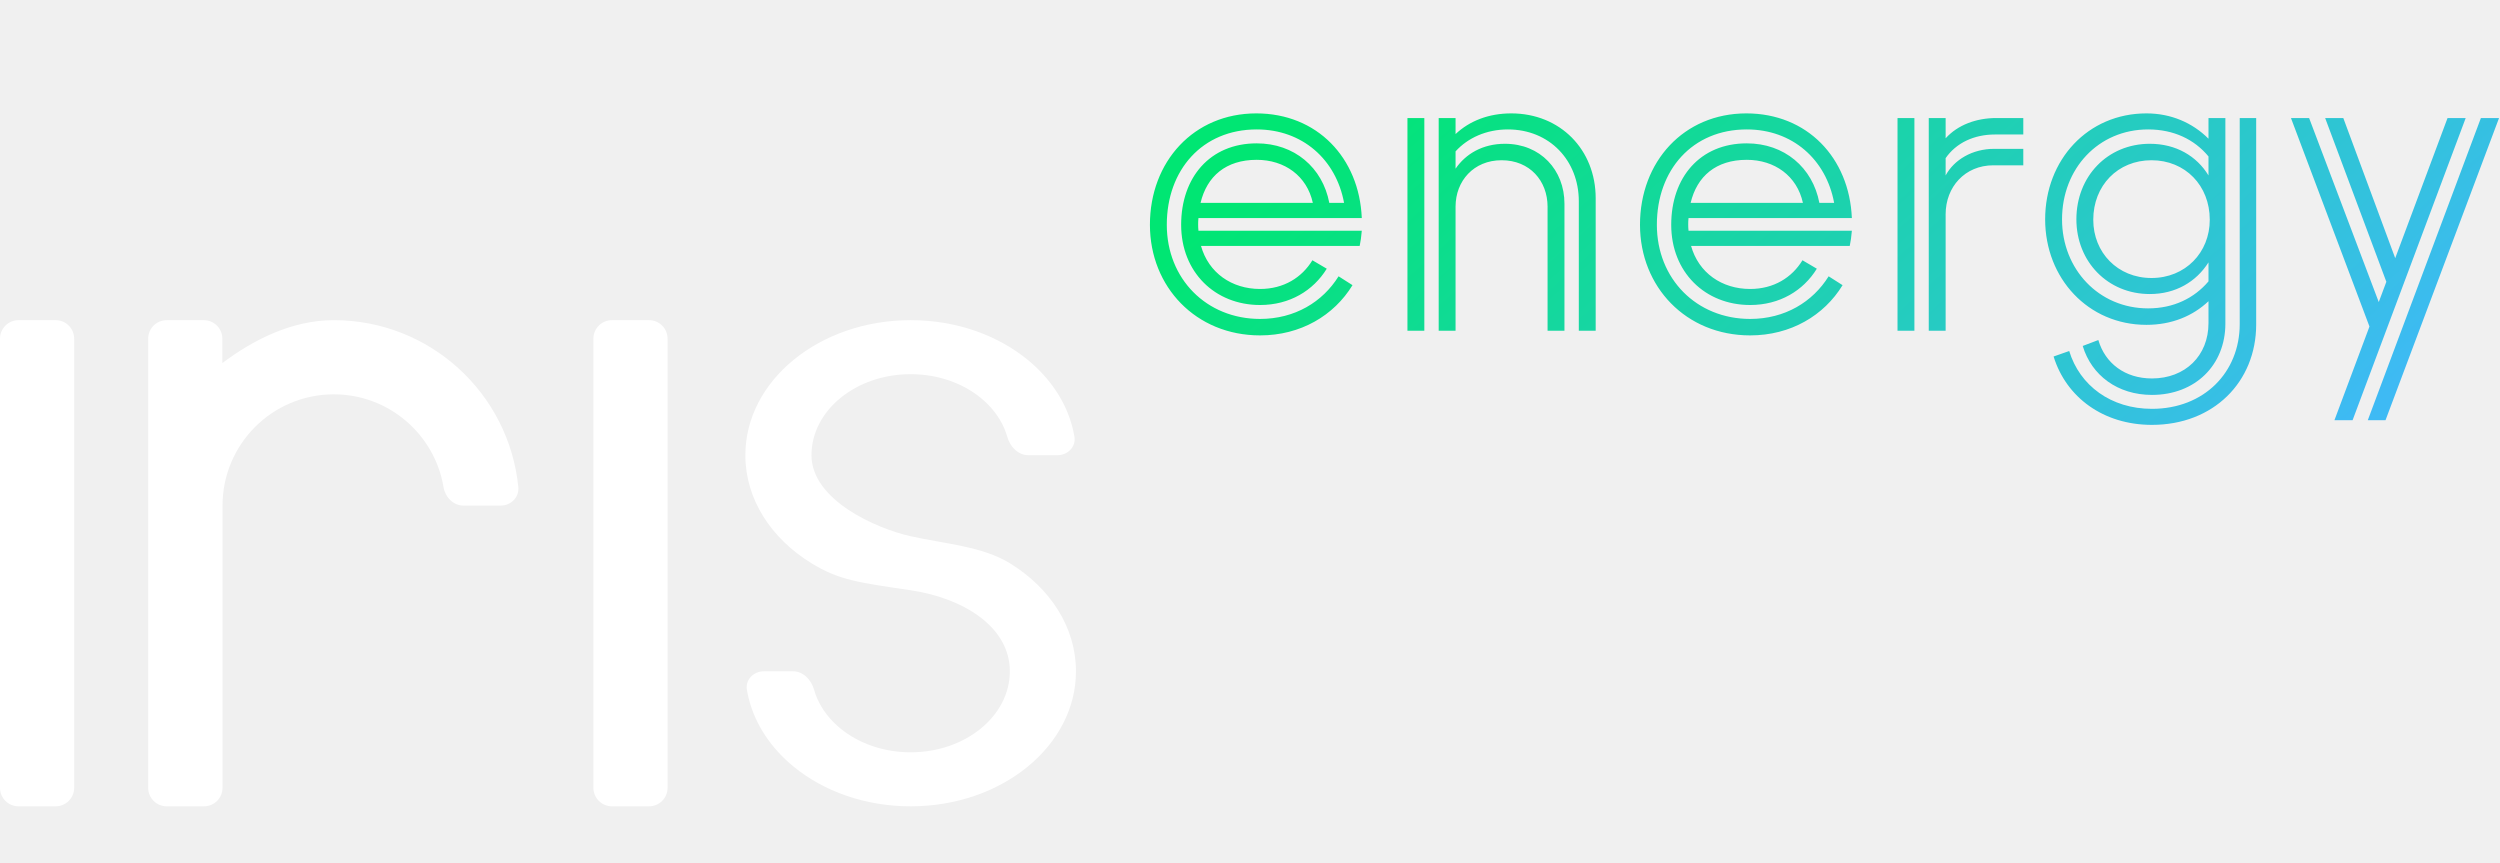
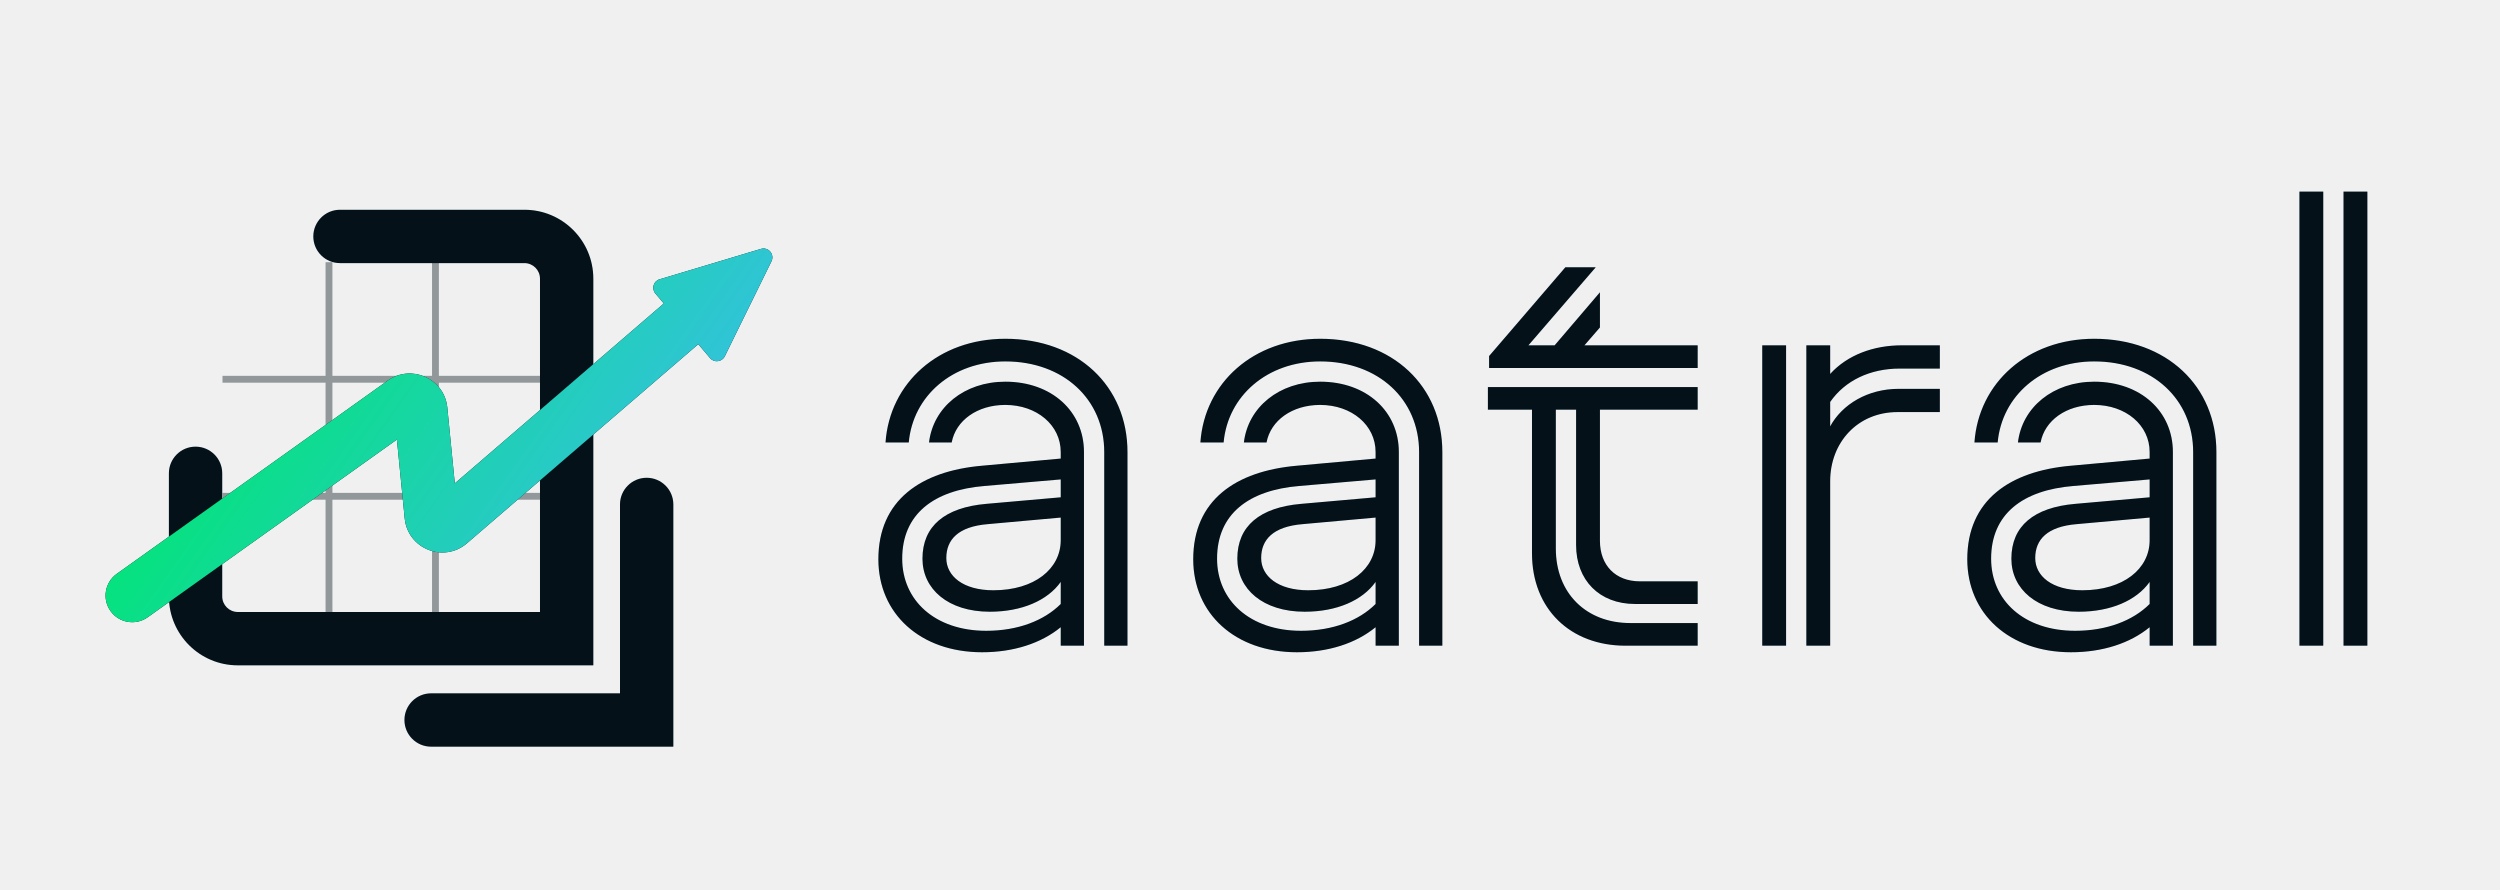
- <svg xmlns="http://www.w3.org/2000/svg" width="281" height="97" viewBox="0 0 281 97" fill="none">
-   <g clip-path="url(#clip0_1300_2233)">
-     <path d="M0 38.07C0 36.919 0.933 35.986 2.084 35.986H6.253C7.404 35.986 8.337 36.919 8.337 38.07V88.547C8.337 89.698 7.404 90.631 6.253 90.631H2.084C0.933 90.631 0 89.698 0 88.547V38.07Z" fill="white" />
-     <path d="M66.698 38.07C66.698 36.919 67.632 35.986 68.783 35.986H72.951C74.103 35.986 75.036 36.919 75.036 38.07V88.547C75.036 89.698 74.103 90.631 72.951 90.631H68.783C67.632 90.631 66.698 89.698 66.698 88.547V38.07Z" fill="white" />
-     <path d="M22.908 35.986H18.74C17.588 35.986 16.655 36.919 16.655 38.07V88.547C16.655 89.698 17.588 90.631 18.74 90.631H18.759H22.908H22.928C24.079 90.631 25.012 89.698 25.012 88.547V56.829C25.012 49.922 30.611 44.323 37.518 44.323C43.718 44.323 48.864 48.834 49.852 54.754C50.042 55.889 50.957 56.829 52.108 56.829H56.277C57.428 56.829 58.372 55.893 58.259 54.748C57.214 44.214 48.327 35.986 37.518 35.986C32.817 35.986 28.48 38.184 24.993 40.809V38.07C24.993 36.919 24.059 35.986 22.908 35.986Z" fill="white" />
-     <path d="M102.358 42.057C96.202 42.057 91.211 46.135 91.211 51.165C91.211 56.195 98.465 59.405 102.358 60.273C106.252 61.14 110.402 61.402 113.508 63.309C118.02 66.078 120.938 70.487 120.938 75.452C120.938 83.835 112.62 90.631 102.358 90.631C97.228 90.631 92.583 88.932 89.221 86.185C86.692 84.12 84.889 81.462 84.151 78.488C84.072 78.171 84.005 77.85 83.951 77.527C83.761 76.391 84.712 75.452 85.863 75.452H89.126C90.278 75.452 91.183 76.402 91.497 77.51C91.591 77.843 91.707 78.17 91.845 78.488C92.405 79.782 93.312 80.941 94.476 81.892C96.493 83.54 99.28 84.559 102.358 84.559C108.515 84.559 113.506 80.482 113.506 75.452C113.506 70.422 108.226 67.212 102.358 66.344C96.491 65.477 94.314 65.215 91.209 63.309C86.697 60.539 83.779 56.131 83.779 51.165C83.779 42.782 92.097 35.986 102.358 35.986C107.489 35.986 112.134 37.685 115.496 40.432C118.024 42.497 119.827 45.155 120.566 48.129C120.645 48.446 120.712 48.767 120.766 49.09C120.956 50.226 120.005 51.165 118.854 51.165H115.59C114.439 51.165 113.533 50.215 113.22 49.107C113.126 48.774 113.009 48.447 112.872 48.129C112.312 46.835 111.404 45.676 110.241 44.725C108.224 43.077 105.437 42.057 102.358 42.057Z" fill="white" />
-     <path d="M134.706 25.933H153.065C153.018 26.55 152.923 27.214 152.828 27.641H134.991C135.845 30.677 138.454 32.48 141.632 32.48C144.289 32.48 146.329 31.199 147.515 29.254L149.128 30.203C147.61 32.67 144.953 34.283 141.632 34.283C136.556 34.283 132.761 30.583 132.761 25.269C132.761 19.956 135.987 16.113 141.253 16.113C145.475 16.113 148.654 18.817 149.413 22.802H151.073C150.172 17.916 146.376 14.548 141.253 14.548C135.133 14.548 131.148 19.102 131.148 25.269C131.148 31.342 135.608 35.848 141.632 35.848C145.523 35.848 148.654 33.951 150.456 31.057L152.022 32.053C149.934 35.469 146.187 37.699 141.632 37.699C134.422 37.699 129.251 32.243 129.251 25.269C129.251 18.153 134.184 12.745 141.206 12.745C148.037 12.745 152.781 17.726 153.065 24.51H134.706C134.659 24.937 134.659 25.506 134.706 25.933ZM141.253 17.964C137.79 17.964 135.655 19.814 134.943 22.802H147.562C146.898 19.766 144.384 17.964 141.253 17.964ZM169.867 12.745C175.37 12.745 179.355 16.825 179.355 22.281V37.177H177.458V22.613C177.458 18.058 174.184 14.548 169.488 14.548C167.068 14.548 164.981 15.497 163.605 17.015V18.96C164.744 17.299 166.641 16.161 169.156 16.161C173.141 16.161 175.845 19.102 175.845 22.897V37.177H173.947V23.229C173.947 20.336 171.955 18.011 168.776 18.011C165.645 18.011 163.605 20.336 163.605 23.229V37.177H161.708V13.267H163.605V15.07C165.171 13.599 167.306 12.745 169.867 12.745ZM158.197 37.177V13.267H160.095V37.177H158.197ZM189.79 25.933H208.15C208.102 26.55 208.007 27.214 207.912 27.641H190.075C190.929 30.677 193.538 32.48 196.717 32.48C199.373 32.48 201.413 31.199 202.599 29.254L204.212 30.203C202.694 32.67 200.037 34.283 196.717 34.283C191.64 34.283 187.845 30.583 187.845 25.269C187.845 19.956 191.071 16.113 196.337 16.113C200.559 16.113 203.738 18.817 204.497 22.802H206.157C205.256 17.916 201.461 14.548 196.337 14.548C190.217 14.548 186.232 19.102 186.232 25.269C186.232 31.342 190.692 35.848 196.717 35.848C200.607 35.848 203.738 33.951 205.54 31.057L207.106 32.053C205.019 35.469 201.271 37.699 196.717 37.699C189.506 37.699 184.335 32.243 184.335 25.269C184.335 18.153 189.268 12.745 196.29 12.745C203.121 12.745 207.865 17.726 208.15 24.51H189.79C189.743 24.937 189.743 25.506 189.79 25.933ZM196.337 17.964C192.874 17.964 190.739 19.814 190.028 22.802H202.647C201.982 19.766 199.468 17.964 196.337 17.964ZM213.281 37.177V13.267H215.179V37.177H213.281ZM224.24 15.117C221.868 15.117 219.875 16.066 218.689 17.774V19.719C219.638 17.964 221.678 16.73 224.145 16.73H227.418V18.58H224.05C220.872 18.58 218.689 21 218.689 24.083V37.177H216.792V13.267H218.689V15.544C220.065 14.026 222.153 13.267 224.382 13.267H227.418V15.117H224.24ZM241.261 36.513C234.714 36.513 229.875 31.294 229.875 24.653C229.875 17.964 234.667 12.745 241.261 12.745C244.012 12.745 246.432 13.789 248.234 15.592V13.267H250.132V36.37C250.132 41.019 246.764 44.388 241.878 44.388C238.035 44.388 235.094 42.205 234.097 38.885L235.853 38.22C236.612 40.83 238.841 42.538 241.878 42.538C245.625 42.538 248.234 39.976 248.234 36.323V33.856C246.479 35.516 244.107 36.513 241.261 36.513ZM251.745 13.267H253.595V36.465C253.595 42.917 248.804 47.756 241.878 47.756C236.422 47.756 232.247 44.672 230.824 40.071L232.579 39.454C233.765 43.344 237.276 45.953 241.878 45.953C247.713 45.953 251.745 41.873 251.745 36.418V13.267ZM241.451 14.548C235.853 14.548 231.773 18.96 231.773 24.653C231.773 30.25 235.9 34.662 241.451 34.662C244.297 34.662 246.622 33.524 248.234 31.626V29.491C246.859 31.674 244.534 33.05 241.64 33.05C236.896 33.05 233.386 29.397 233.386 24.653C233.386 19.814 236.896 16.161 241.64 16.161C244.582 16.161 246.906 17.537 248.234 19.719V17.584C246.669 15.687 244.344 14.548 241.451 14.548ZM248.377 24.7C248.377 20.857 245.625 18.011 241.83 18.011C238.035 18.011 235.283 20.857 235.283 24.7C235.283 28.4 238.035 31.247 241.83 31.247C245.625 31.247 248.377 28.4 248.377 24.7ZM275.104 13.267H277.144L264.43 47.234H262.39L266.328 36.702L257.504 13.267H259.544L267.372 33.951L268.226 31.674L261.347 13.267H263.387L269.222 29.017L275.104 13.267ZM278.852 13.267H280.892L268.131 47.234H266.138L278.852 13.267Z" fill="url(#paint0_linear_1300_2233)" />
+ <svg xmlns="http://www.w3.org/2000/svg" width="464" height="165" viewBox="0 0 464 165" fill="none">
+   <g clip-path="url(#clip0_1425_76)">
+     <g opacity="0.4">
+       <path d="M61.694 69.757H80.188V48.669H81.453V69.757H100.579V71.023H81.453V91.48H100.579V92.745H81.453V113.835H80.188V92.746H61.694V113.835H60.429V92.745H41.303V91.48H60.429V71.023H41.303V69.757H60.429V48.669H61.694V69.757ZM61.694 91.48H80.188V71.023H61.694V91.48Z" fill="url(#paint0_linear_1425_76)" fill-opacity="0.25" />
+       <path d="M61.694 69.757H80.188V48.669H81.453V69.757H100.579V71.023H81.453V91.48H100.579V92.745H81.453V113.835H80.188V92.746H61.694V113.835H60.429V92.745H41.303V91.48H60.429V71.023H41.303V69.757H60.429V48.669H61.694V69.757ZM61.694 91.48H80.188V71.023H61.694V91.48Z" fill="#051118" />
+     </g>
+     <path d="M120.021 88.676C122.755 88.676 124.971 90.892 124.971 93.625V138.581H80.015C77.281 138.581 75.066 136.365 75.065 133.632C75.066 130.899 77.281 128.683 80.015 128.683H115.072V93.625C115.072 90.892 117.288 88.676 120.021 88.676ZM97.334 38.934C104.395 38.934 110.12 44.658 110.12 51.72V123.485H44.133C37.072 123.485 31.347 117.761 31.347 110.699V87.851C31.347 85.117 33.562 82.901 36.296 82.901C39.029 82.902 41.245 85.117 41.245 87.851V110.699C41.245 112.294 42.538 113.586 44.133 113.586H100.222V51.72C100.222 50.125 98.928 48.832 97.334 48.832H63.102C60.368 48.832 58.152 46.616 58.152 43.883C58.152 41.15 60.368 38.934 63.102 38.934H97.334Z" fill="url(#paint1_linear_1425_76)" fill-opacity="0.25" />
+     <path d="M120.021 88.676C122.755 88.676 124.971 90.892 124.971 93.625V138.581H80.015C77.281 138.581 75.066 136.365 75.065 133.632C75.066 130.899 77.281 128.683 80.015 128.683H115.072V93.625C115.072 90.892 117.288 88.676 120.021 88.676ZM97.334 38.934C104.395 38.934 110.12 44.658 110.12 51.72V123.485H44.133C37.072 123.485 31.347 117.761 31.347 110.699V87.851C31.347 85.117 33.562 82.901 36.296 82.901C39.029 82.902 41.245 85.117 41.245 87.851V110.699C41.245 112.294 42.538 113.586 44.133 113.586H100.222V51.72C100.222 50.125 98.928 48.832 97.334 48.832H63.102C60.368 48.832 58.152 46.616 58.152 43.883C58.152 41.15 60.368 38.934 63.102 38.934H97.334Z" fill="#051118" />
+     <path d="M141.229 46.194C142.609 45.781 143.819 47.21 143.183 48.503L134.525 66.123C134.001 67.19 132.553 67.369 131.785 66.462L129.598 63.88L86.662 100.838C82.359 104.541 75.669 101.863 75.11 96.214L73.662 81.582L27.415 114.564C25.189 116.151 22.099 115.634 20.512 113.409C18.924 111.184 19.442 108.093 21.667 106.506L71.974 70.628C76.292 67.548 82.3 70.198 82.993 75.396L83.022 75.646L84.414 89.713L123.202 56.325L121.638 54.477C120.869 53.57 121.284 52.172 122.423 51.831L141.229 46.194Z" fill="#051118" />
+     <path d="M141.229 46.194C142.609 45.781 143.819 47.21 143.183 48.503L134.525 66.123C134.001 67.19 132.553 67.369 131.785 66.462L129.598 63.88L86.662 100.838C82.359 104.541 75.669 101.863 75.11 96.214L73.662 81.582L27.415 114.564C25.189 116.151 22.099 115.634 20.512 113.409C18.924 111.184 19.442 108.093 21.667 106.506L71.974 70.628C76.292 67.548 82.3 70.198 82.993 75.396L83.022 75.646L84.414 89.713L123.202 56.325L121.638 54.477C120.869 53.57 121.284 52.172 122.423 51.831L141.229 46.194Z" fill="url(#paint2_linear_1425_76)" />
+     <path d="M186.585 62.877C200.079 62.877 209.26 71.725 209.26 83.893V119.841H204.946V83.893C204.946 74.159 197.425 67.08 186.585 67.08C176.74 67.08 169.44 73.495 168.666 82.123H164.352C165.126 71.062 174.196 62.877 186.585 62.877ZM186.585 70.841C195.212 70.841 201.185 76.371 201.185 83.893V119.841H196.872V116.412C193.221 119.399 188.133 121.058 182.271 121.058C170.767 121.058 163.025 113.868 163.025 103.803C163.025 92.852 170.878 87.432 182.271 86.437L196.872 85.109V83.893C196.872 78.915 192.447 75.154 186.585 75.154C181.386 75.154 177.404 78.03 176.63 82.123H172.426C173.201 75.597 178.953 70.841 186.585 70.841ZM183.045 117.076C188.908 117.076 193.774 115.196 196.872 112.099V108.006C194.438 111.435 189.682 113.536 183.709 113.536C175.966 113.536 171.21 109.333 171.21 103.692C171.21 97.609 175.413 94.18 183.045 93.516L196.872 92.299V88.981L182.713 90.198C173.311 90.972 167.449 95.396 167.449 103.692C167.449 111.435 173.533 117.076 183.045 117.076ZM196.872 96.06L183.377 97.277C177.846 97.719 175.634 100.153 175.634 103.582C175.634 106.9 178.731 109.554 184.372 109.554C192.005 109.554 196.872 105.572 196.872 100.263V96.06ZM245.023 62.877C258.517 62.877 267.698 71.725 267.698 83.893V119.841H263.384V83.893C263.384 74.159 255.863 67.08 245.023 67.08C235.178 67.08 227.878 73.495 227.104 82.123H222.79C223.564 71.062 232.634 62.877 245.023 62.877ZM245.023 70.841C253.65 70.841 259.623 76.371 259.623 83.893V119.841H255.31V116.412C251.659 119.399 246.571 121.058 240.709 121.058C229.205 121.058 221.463 113.868 221.463 103.803C221.463 92.852 229.316 87.432 240.709 86.437L255.31 85.109V83.893C255.31 78.915 250.885 75.154 245.023 75.154C239.824 75.154 235.842 78.03 235.068 82.123H230.864C231.639 75.597 237.391 70.841 245.023 70.841ZM241.483 117.076C247.346 117.076 252.212 115.196 255.31 112.099V108.006C252.876 111.435 248.12 113.536 242.147 113.536C234.404 113.536 229.648 109.333 229.648 103.692C229.648 97.609 233.851 94.18 241.483 93.516L255.31 92.299V88.981L241.151 90.198C231.749 90.972 225.887 95.396 225.887 103.692C225.887 111.435 231.971 117.076 241.483 117.076ZM255.31 96.06L241.815 97.277C236.284 97.719 234.072 100.153 234.072 103.582C234.072 106.9 237.169 109.554 242.81 109.554C250.443 109.554 255.31 105.572 255.31 100.263V96.06ZM294.072 64.093H315.088V68.297H276.374V66.084L290.532 49.603H296.173L283.674 64.093H288.541L296.948 54.249V60.775L294.072 64.093ZM276.153 76.039V71.836H315.088V76.039H296.948V100.374C296.948 104.909 299.824 107.895 304.359 107.895H315.088V112.099H303.474C296.837 112.099 292.523 107.674 292.523 101.148V76.039H288.762V101.812C288.762 110.108 294.404 115.638 302.589 115.638H315.088V119.841H301.704C291.417 119.841 284.338 112.983 284.338 102.697V76.039H276.153ZM327.072 119.841V64.093H331.496V119.841H327.072ZM352.623 68.407C347.092 68.407 342.447 70.619 339.681 74.601V79.136C341.894 75.044 346.65 72.168 352.402 72.168H360.034V76.482H352.181C344.77 76.482 339.681 82.123 339.681 89.313V119.841H335.257V64.093H339.681V69.403C342.889 65.863 347.756 64.093 352.955 64.093H360.034V68.407H352.623ZM388.687 62.877C402.182 62.877 411.363 71.725 411.363 83.893V119.841H407.049V83.893C407.049 74.159 399.527 67.08 388.687 67.08C378.843 67.08 371.543 73.495 370.768 82.123H366.455C367.229 71.062 376.299 62.877 388.687 62.877ZM388.687 70.841C397.315 70.841 403.288 76.371 403.288 83.893V119.841H398.974V116.412C395.324 119.399 390.236 121.058 384.373 121.058C372.87 121.058 365.127 113.868 365.127 103.803C365.127 92.852 372.981 87.432 384.373 86.437L398.974 85.109V83.893C398.974 78.915 394.55 75.154 388.687 75.154C383.489 75.154 379.507 78.03 378.732 82.123H374.529C375.303 75.597 381.055 70.841 388.687 70.841ZM385.148 117.076C391.01 117.076 395.877 115.196 398.974 112.099V108.006C396.541 111.435 391.784 113.536 385.811 113.536C378.069 113.536 373.312 109.333 373.312 103.692C373.312 97.609 377.516 94.18 385.148 93.516L398.974 92.299V88.981L384.816 90.198C375.414 90.972 369.552 95.396 369.552 103.692C369.552 111.435 375.635 117.076 385.148 117.076ZM398.974 96.06L385.48 97.277C379.949 97.719 377.737 100.153 377.737 103.582C377.737 106.9 380.834 109.554 386.475 109.554C394.107 109.554 398.974 105.572 398.974 100.263V96.06ZM426.773 119.841V35.556H431.197V119.841H426.773ZM434.958 119.841V35.556H439.383V119.841H434.958Z" fill="url(#paint3_linear_1425_76)" fill-opacity="0.25" />
+     <path d="M186.585 62.877C200.079 62.877 209.26 71.725 209.26 83.893V119.841H204.946V83.893C204.946 74.159 197.425 67.08 186.585 67.08C176.74 67.08 169.44 73.495 168.666 82.123H164.352C165.126 71.062 174.196 62.877 186.585 62.877ZM186.585 70.841C195.212 70.841 201.185 76.371 201.185 83.893V119.841H196.872V116.412C193.221 119.399 188.133 121.058 182.271 121.058C170.767 121.058 163.025 113.868 163.025 103.803C163.025 92.852 170.878 87.432 182.271 86.437L196.872 85.109V83.893C196.872 78.915 192.447 75.154 186.585 75.154C181.386 75.154 177.404 78.03 176.63 82.123H172.426C173.201 75.597 178.953 70.841 186.585 70.841ZM183.045 117.076C188.908 117.076 193.774 115.196 196.872 112.099V108.006C194.438 111.435 189.682 113.536 183.709 113.536C175.966 113.536 171.21 109.333 171.21 103.692C171.21 97.609 175.413 94.18 183.045 93.516L196.872 92.299V88.981L182.713 90.198C173.311 90.972 167.449 95.396 167.449 103.692C167.449 111.435 173.533 117.076 183.045 117.076ZM196.872 96.06L183.377 97.277C177.846 97.719 175.634 100.153 175.634 103.582C175.634 106.9 178.731 109.554 184.372 109.554C192.005 109.554 196.872 105.572 196.872 100.263V96.06ZM245.023 62.877C258.517 62.877 267.698 71.725 267.698 83.893V119.841H263.384V83.893C263.384 74.159 255.863 67.08 245.023 67.08C235.178 67.08 227.878 73.495 227.104 82.123H222.79C223.564 71.062 232.634 62.877 245.023 62.877ZM245.023 70.841C253.65 70.841 259.623 76.371 259.623 83.893V119.841H255.31V116.412C251.659 119.399 246.571 121.058 240.709 121.058C229.205 121.058 221.463 113.868 221.463 103.803C221.463 92.852 229.316 87.432 240.709 86.437L255.31 85.109V83.893C255.31 78.915 250.885 75.154 245.023 75.154C239.824 75.154 235.842 78.03 235.068 82.123H230.864C231.639 75.597 237.391 70.841 245.023 70.841ZM241.483 117.076C247.346 117.076 252.212 115.196 255.31 112.099V108.006C252.876 111.435 248.12 113.536 242.147 113.536C234.404 113.536 229.648 109.333 229.648 103.692C229.648 97.609 233.851 94.18 241.483 93.516L255.31 92.299V88.981L241.151 90.198C231.749 90.972 225.887 95.396 225.887 103.692C225.887 111.435 231.971 117.076 241.483 117.076ZM255.31 96.06L241.815 97.277C236.284 97.719 234.072 100.153 234.072 103.582C234.072 106.9 237.169 109.554 242.81 109.554C250.443 109.554 255.31 105.572 255.31 100.263V96.06ZM294.072 64.093H315.088V68.297H276.374V66.084L290.532 49.603H296.173L283.674 64.093H288.541L296.948 54.249V60.775L294.072 64.093ZM276.153 76.039V71.836H315.088V76.039H296.948V100.374C296.948 104.909 299.824 107.895 304.359 107.895H315.088V112.099H303.474C296.837 112.099 292.523 107.674 292.523 101.148V76.039H288.762V101.812C288.762 110.108 294.404 115.638 302.589 115.638H315.088V119.841H301.704C291.417 119.841 284.338 112.983 284.338 102.697V76.039H276.153ZM327.072 119.841V64.093H331.496V119.841H327.072ZM352.623 68.407C347.092 68.407 342.447 70.619 339.681 74.601V79.136C341.894 75.044 346.65 72.168 352.402 72.168H360.034V76.482H352.181C344.77 76.482 339.681 82.123 339.681 89.313V119.841H335.257V64.093H339.681V69.403C342.889 65.863 347.756 64.093 352.955 64.093H360.034V68.407H352.623ZM388.687 62.877C402.182 62.877 411.363 71.725 411.363 83.893V119.841H407.049V83.893C407.049 74.159 399.527 67.08 388.687 67.08C378.843 67.08 371.543 73.495 370.768 82.123H366.455C367.229 71.062 376.299 62.877 388.687 62.877ZM388.687 70.841C397.315 70.841 403.288 76.371 403.288 83.893V119.841H398.974V116.412C395.324 119.399 390.236 121.058 384.373 121.058C372.87 121.058 365.127 113.868 365.127 103.803C365.127 92.852 372.981 87.432 384.373 86.437L398.974 85.109V83.893C398.974 78.915 394.55 75.154 388.687 75.154C383.489 75.154 379.507 78.03 378.732 82.123H374.529C375.303 75.597 381.055 70.841 388.687 70.841ZM385.148 117.076C391.01 117.076 395.877 115.196 398.974 112.099V108.006C396.541 111.435 391.784 113.536 385.811 113.536C378.069 113.536 373.312 109.333 373.312 103.692C373.312 97.609 377.516 94.18 385.148 93.516L398.974 92.299V88.981L384.816 90.198C375.414 90.972 369.552 95.396 369.552 103.692C369.552 111.435 375.635 117.076 385.148 117.076ZM398.974 96.06L385.48 97.277C379.949 97.719 377.737 100.153 377.737 103.582C377.737 106.9 380.834 109.554 386.475 109.554C394.107 109.554 398.974 105.572 398.974 100.263V96.06ZM426.773 119.841V35.556H431.197V119.841H426.773ZM434.958 119.841V35.556H439.383V119.841H434.958Z" fill="#051118" />
  </g>
  <defs>
-     <linearGradient id="paint0_linear_1300_2233" x1="127.495" y1="32.096" x2="195.845" y2="108.609" gradientUnits="userSpaceOnUse">
+     <linearGradient id="paint0_linear_1425_76" x1="103.935" y1="48.235" x2="101.697" y2="59.811" gradientUnits="userSpaceOnUse">
      <stop stop-color="#00E673" />
+       <stop offset="0.5" stop-color="#1FD0B4" />
      <stop offset="1" stop-color="#3EBAF4" />
    </linearGradient>
-     <clipPath id="clip0_1300_2233">
-       <rect width="281" height="97" fill="white" />
+     <linearGradient id="paint1_linear_1425_76" x1="130.272" y1="38.271" x2="126.951" y2="56.012" gradientUnits="userSpaceOnUse">
+       <stop stop-color="#00E673" />
+       <stop offset="0.5" stop-color="#1FD0B4" />
+       <stop offset="1" stop-color="#3EBAF4" />
+     </linearGradient>
+     <linearGradient id="paint2_linear_1425_76" x1="21.42" y1="91.475" x2="103.627" y2="149.631" gradientUnits="userSpaceOnUse">
+       <stop stop-color="#00E673" />
+       <stop offset="0.5" stop-color="#1FD0B4" />
+       <stop offset="1" stop-color="#3EBAF4" />
+     </linearGradient>
+     <linearGradient id="paint3_linear_1425_76" x1="463.873" y1="-29.63" x2="458.492" y2="10.385" gradientUnits="userSpaceOnUse">
+       <stop stop-color="#00E673" />
+       <stop offset="0.5" stop-color="#1FD0B4" />
+       <stop offset="1" stop-color="#3EBAF4" />
+     </linearGradient>
+     <clipPath id="clip0_1425_76">
+       <rect width="464" height="164.978" fill="white" />
    </clipPath>
  </defs>
</svg>
